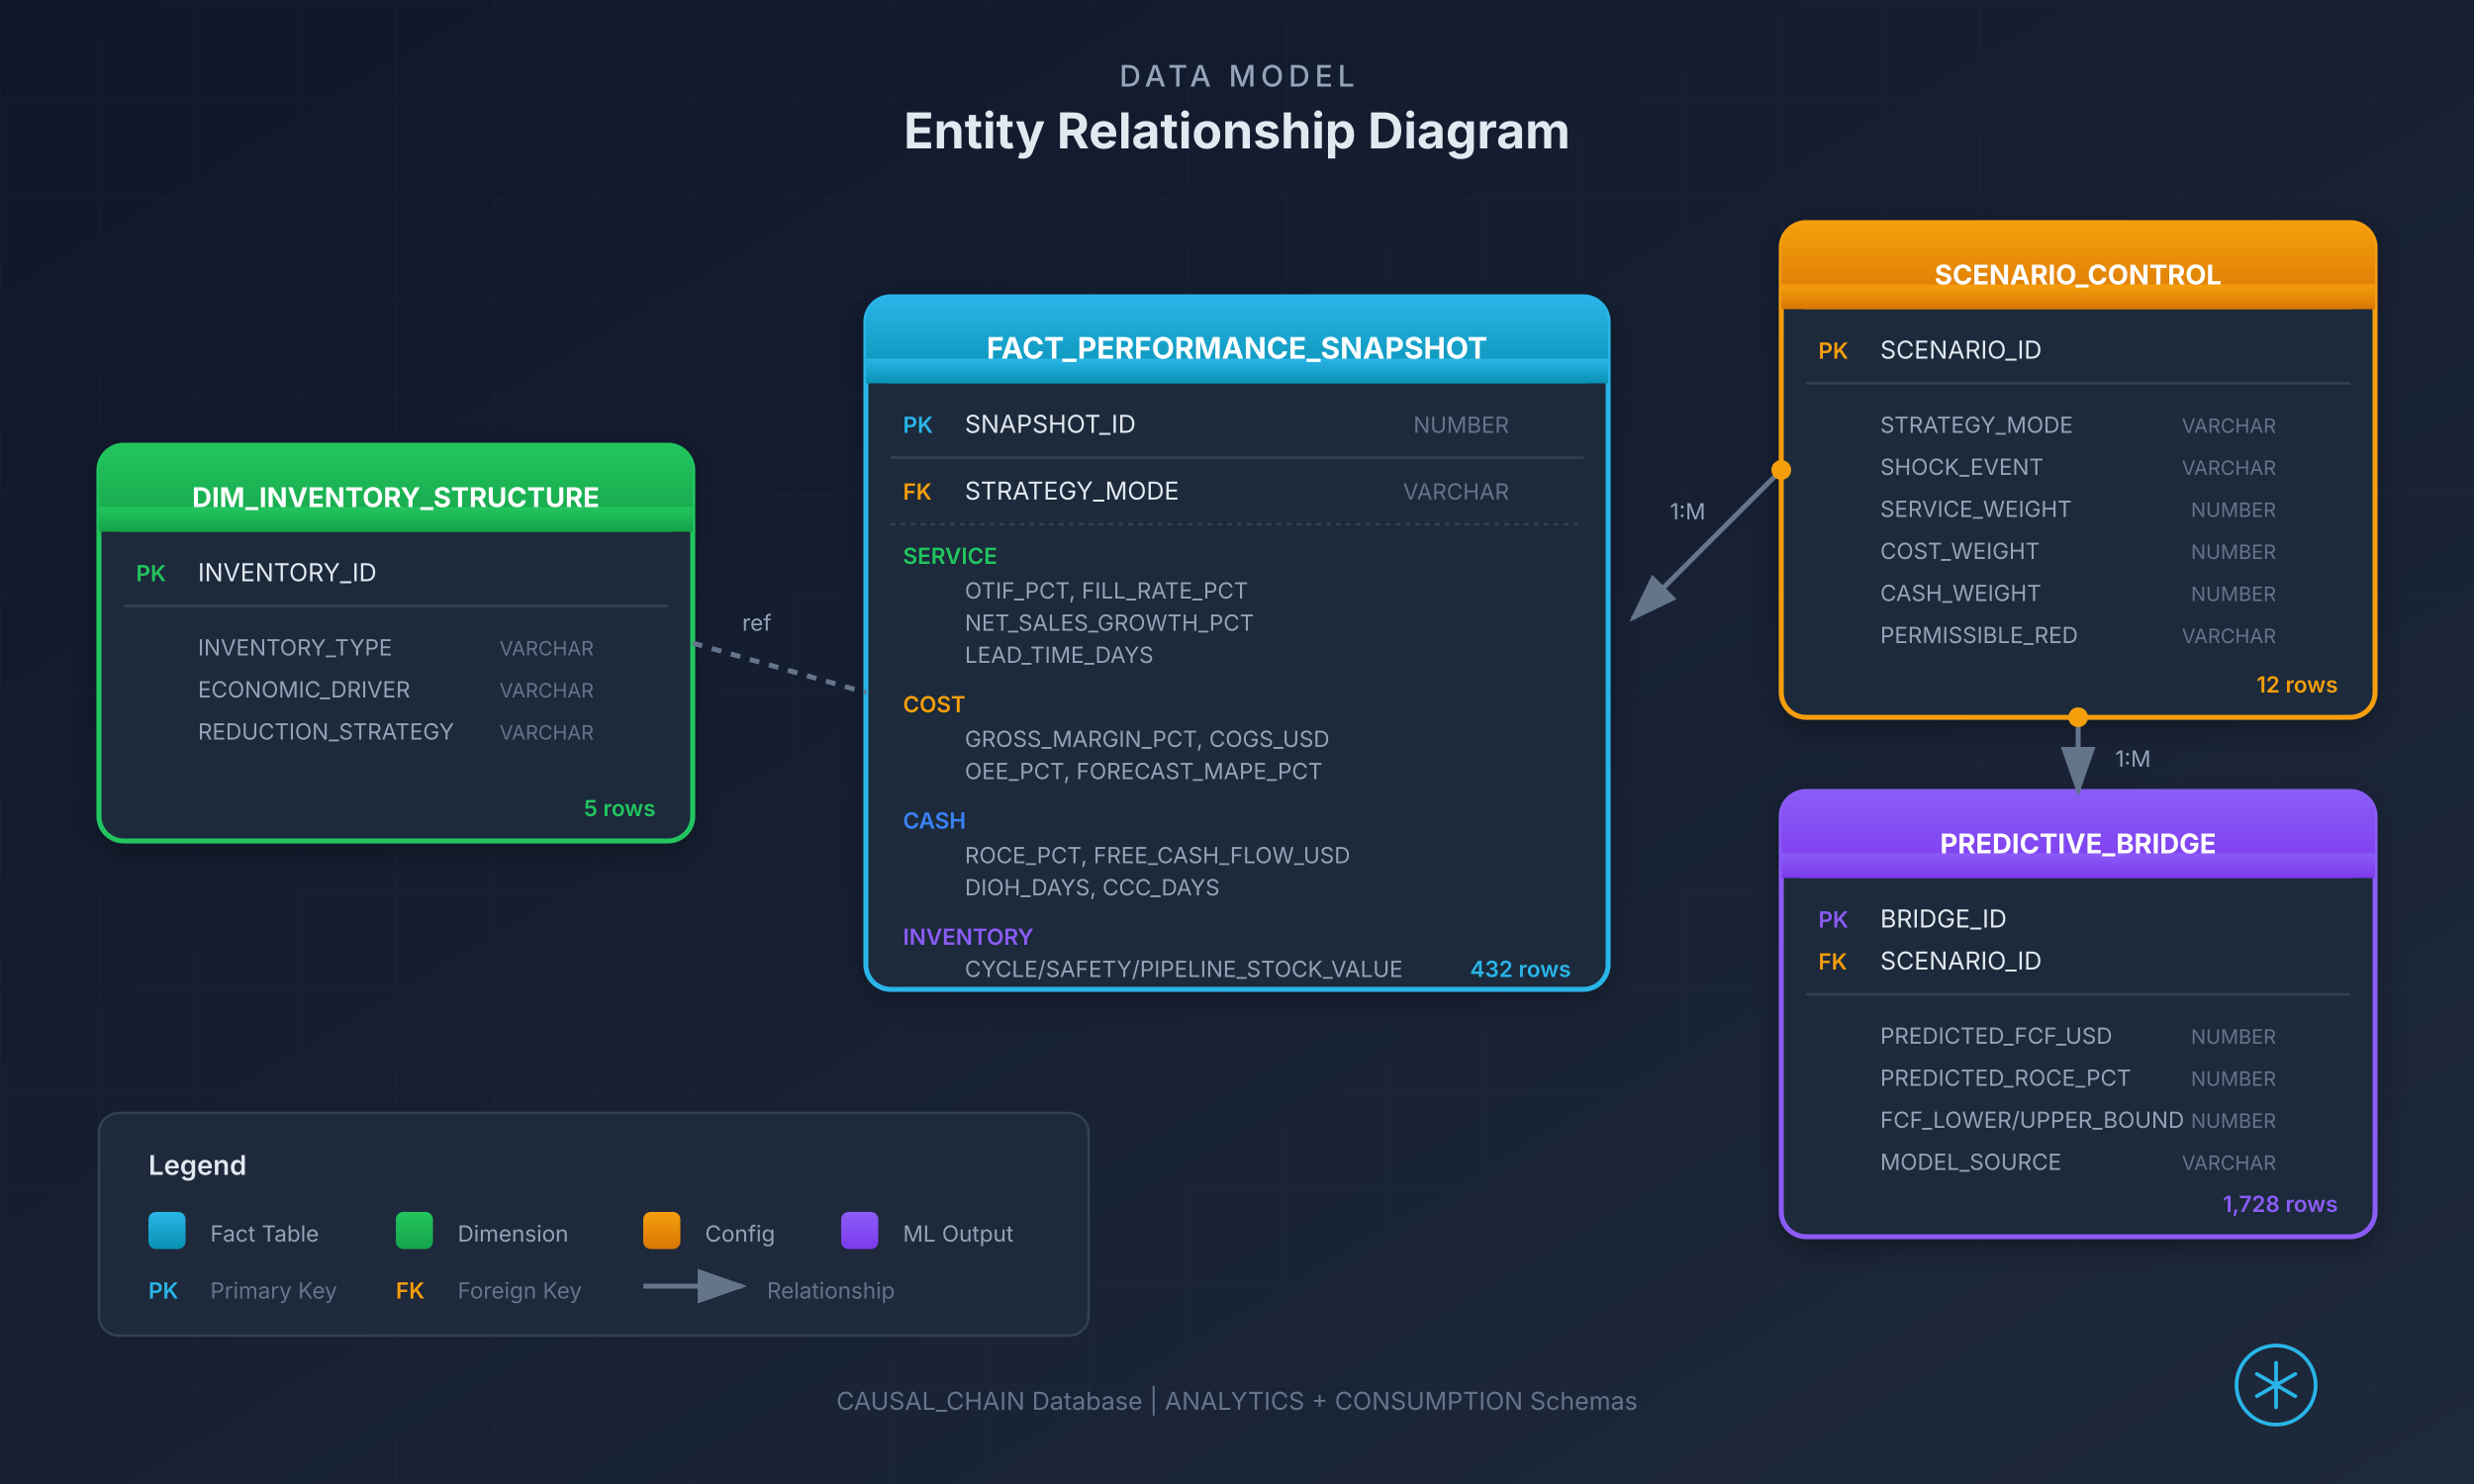
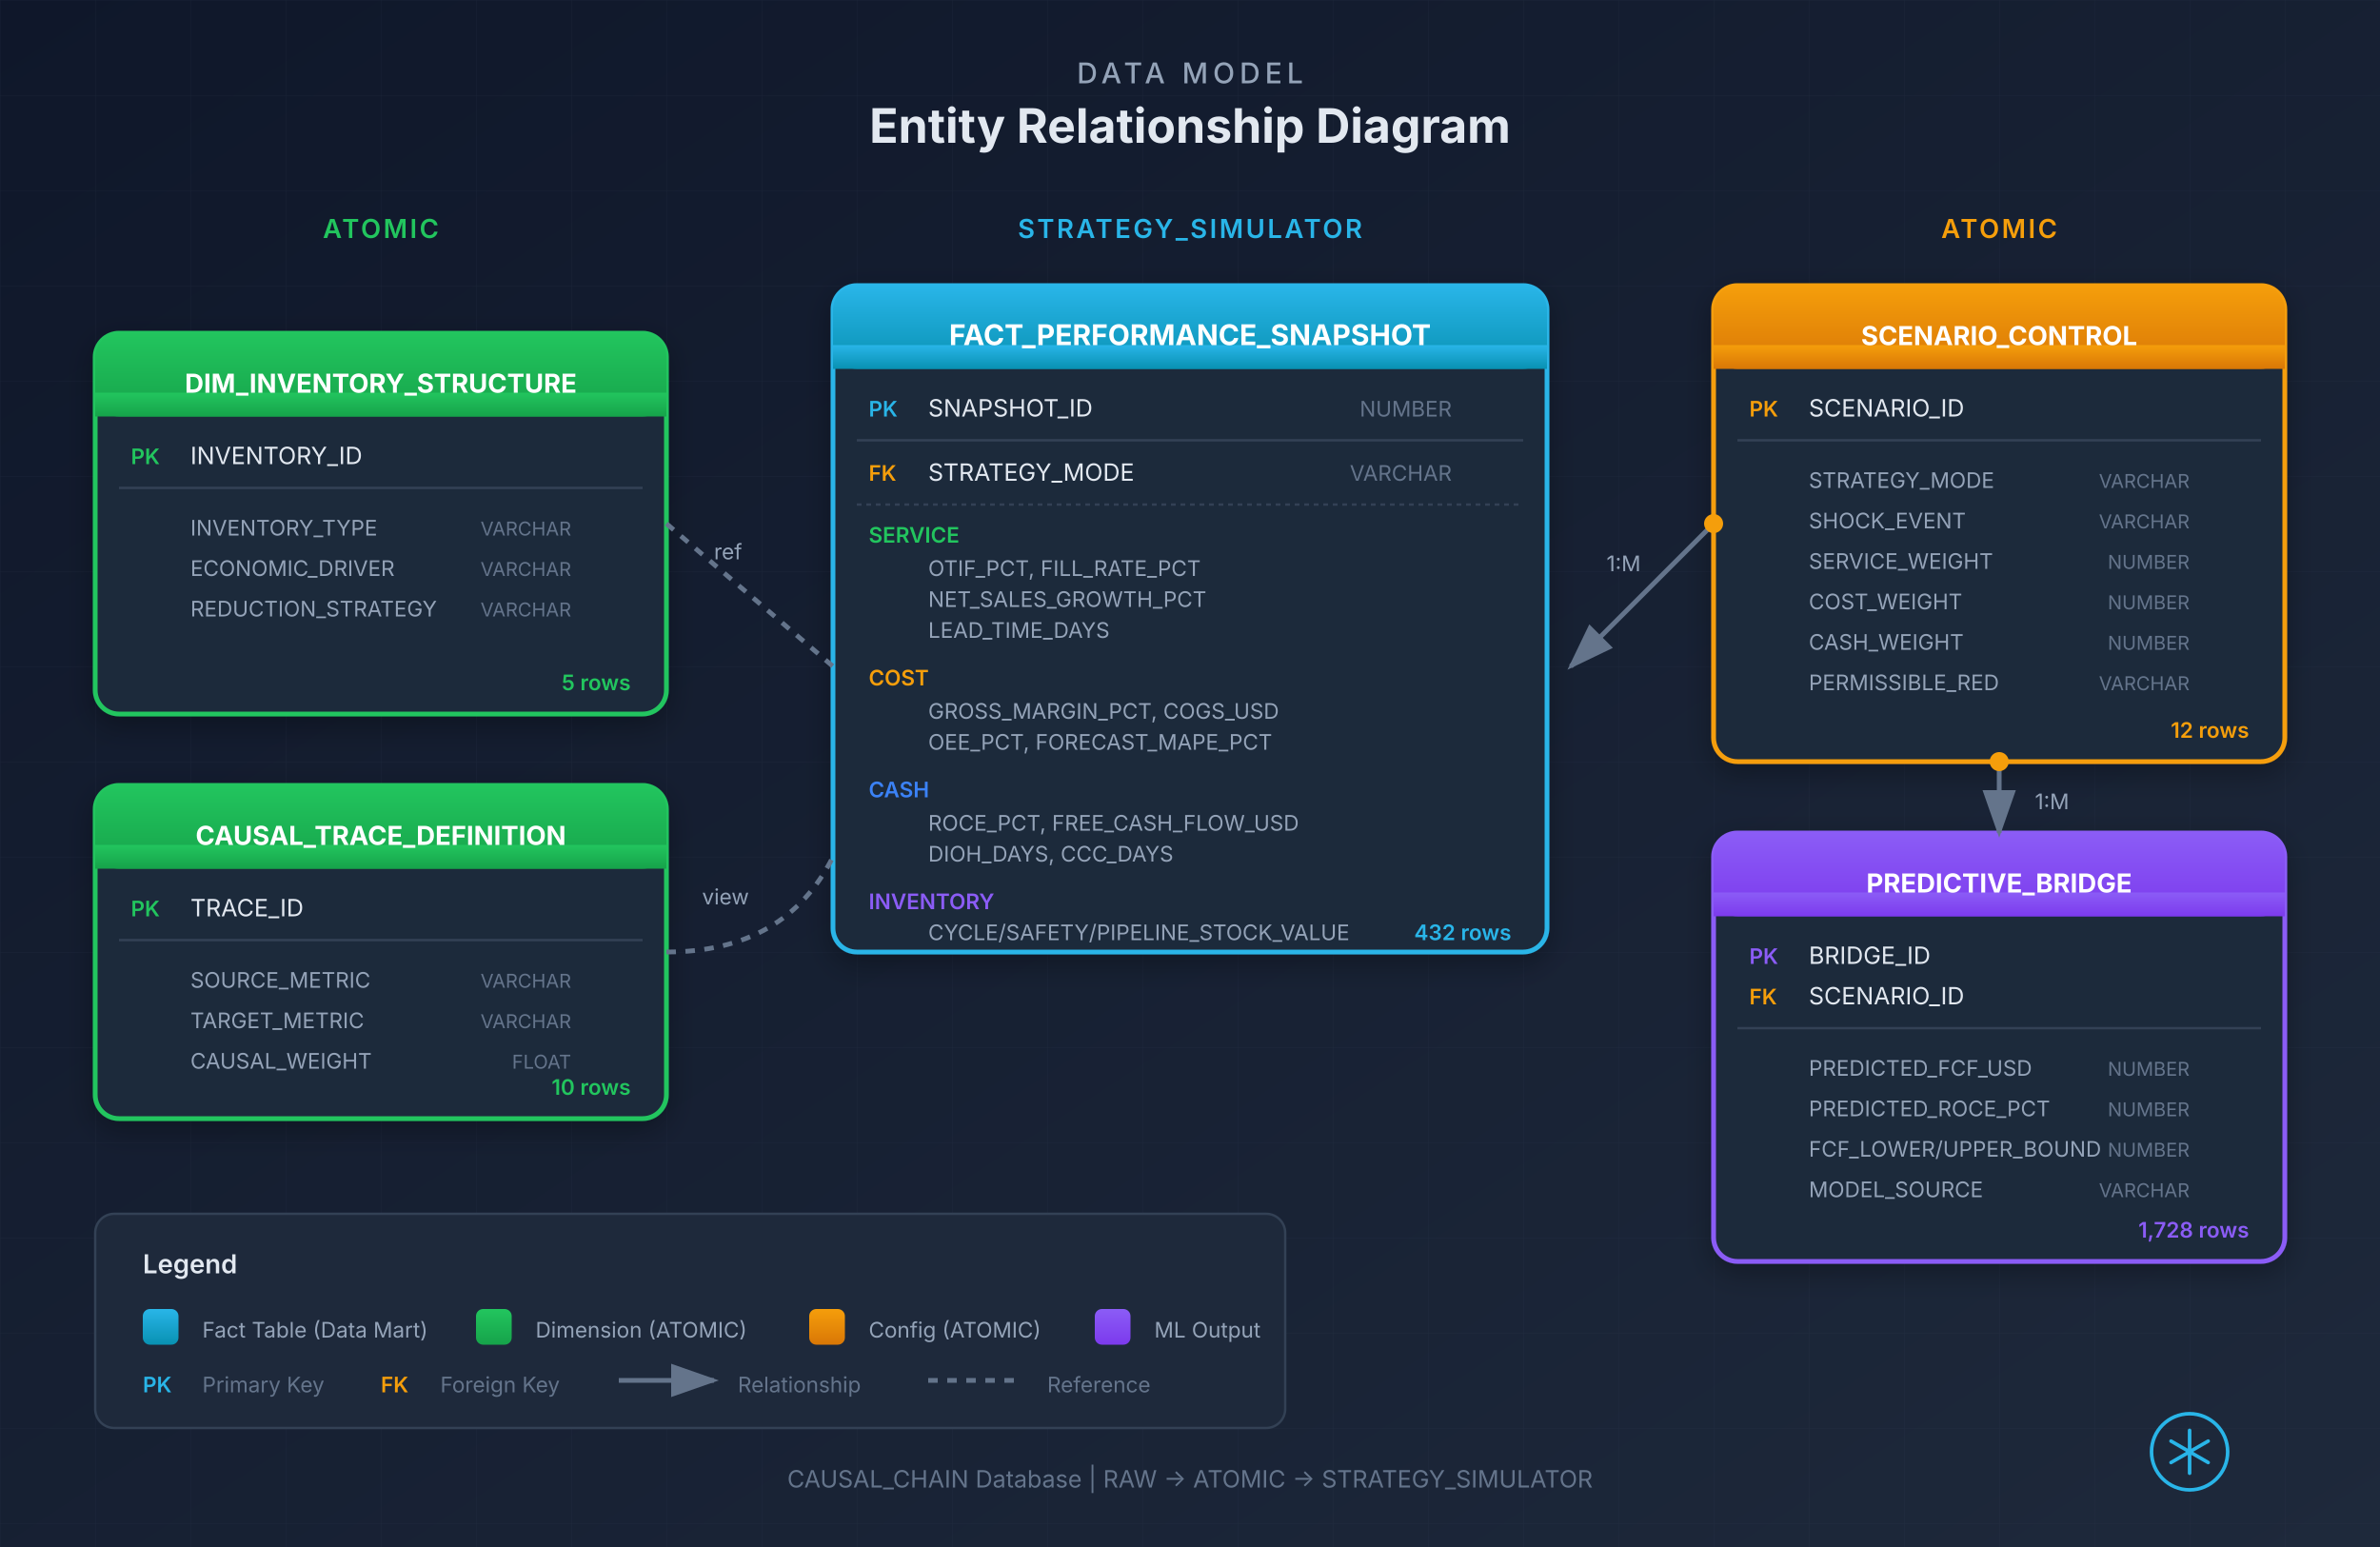
- <svg xmlns="http://www.w3.org/2000/svg" viewBox="0 0 1000 600">
+ <svg xmlns="http://www.w3.org/2000/svg" viewBox="0 0 1000 650">
  <defs>
    <linearGradient id="erdBg" x1="0%" y1="0%" x2="100%" y2="100%">
      <stop offset="0%" style="stop-color:#0f172a" />
      <stop offset="100%" style="stop-color:#1e293b" />
    </linearGradient>
    <linearGradient id="factGrad" x1="0%" y1="0%" x2="0%" y2="100%">
      <stop offset="0%" style="stop-color:#29B5E8" />
      <stop offset="100%" style="stop-color:#0891b2" />
    </linearGradient>
    <linearGradient id="dimGrad" x1="0%" y1="0%" x2="0%" y2="100%">
      <stop offset="0%" style="stop-color:#22c55e" />
      <stop offset="100%" style="stop-color:#16a34a" />
    </linearGradient>
    <linearGradient id="predGrad" x1="0%" y1="0%" x2="0%" y2="100%">
      <stop offset="0%" style="stop-color:#8b5cf6" />
      <stop offset="100%" style="stop-color:#7c3aed" />
    </linearGradient>
    <linearGradient id="scenGrad" x1="0%" y1="0%" x2="0%" y2="100%">
      <stop offset="0%" style="stop-color:#f59e0b" />
      <stop offset="100%" style="stop-color:#d97706" />
    </linearGradient>
    <filter id="erdShadow" x="-20%" y="-20%" width="140%" height="140%">
      <feDropShadow dx="0" dy="4" stdDeviation="6" flood-color="#000" flood-opacity="0.3" />
    </filter>
    <marker id="erdArrow" markerWidth="10" markerHeight="7" refX="9" refY="3.5" orient="auto">
      <polygon points="0 0, 10 3.5, 0 7" fill="#64748b" />
    </marker>
  </defs>
-   <rect width="1000" height="600" fill="url(#erdBg)" />
+   <rect width="1000" height="650" fill="url(#erdBg)" />
  <pattern id="erdGrid" width="40" height="40" patternUnits="userSpaceOnUse">
    <path d="M 40 0 L 0 0 0 40" fill="none" stroke="#334155" stroke-width="0.3" opacity="0.3" />
  </pattern>
-   <rect width="1000" height="600" fill="url(#erdGrid)" />
+   <rect width="1000" height="650" fill="url(#erdGrid)" />
  <text x="500" y="35" text-anchor="middle" font-family="Inter, Arial, sans-serif" font-size="12" font-weight="500" fill="#94a3b8" letter-spacing="2">DATA MODEL</text>
  <text x="500" y="60" text-anchor="middle" font-family="Inter, Arial, sans-serif" font-size="20" font-weight="700" fill="#e2e8f0">Entity Relationship Diagram</text>
+   <text x="160" y="100" text-anchor="middle" font-family="Inter, Arial, sans-serif" font-size="11" font-weight="600" fill="#22c55e" letter-spacing="1">ATOMIC</text>
+   <text x="500" y="100" text-anchor="middle" font-family="Inter, Arial, sans-serif" font-size="11" font-weight="600" fill="#29B5E8" letter-spacing="1">STRATEGY_SIMULATOR</text>
+   <text x="840" y="100" text-anchor="middle" font-family="Inter, Arial, sans-serif" font-size="11" font-weight="600" fill="#f59e0b" letter-spacing="1">ATOMIC</text>
  <g transform="translate(350, 120)">
    <rect x="0" y="0" width="300" height="280" rx="10" fill="#1e293b" stroke="#29B5E8" stroke-width="2" filter="url(#erdShadow)" />
    <rect x="0" y="0" width="300" height="35" rx="10" fill="url(#factGrad)" />
    <rect x="0" y="25" width="300" height="10" fill="url(#factGrad)" />
    <text x="150" y="25" text-anchor="middle" font-family="Inter, Arial, sans-serif" font-size="12" font-weight="700" fill="white">FACT_PERFORMANCE_SNAPSHOT</text>
    <text x="15" y="55" font-family="Inter, Arial, sans-serif" font-size="9" font-weight="600" fill="#29B5E8">PK</text>
    <text x="40" y="55" font-family="Inter, Arial, sans-serif" font-size="10" fill="#e2e8f0">SNAPSHOT_ID</text>
    <text x="260" y="55" text-anchor="end" font-family="Inter, Arial, sans-serif" font-size="9" fill="#64748b">NUMBER</text>
    <line x1="10" y1="65" x2="290" y2="65" stroke="#334155" />
    <text x="15" y="82" font-family="Inter, Arial, sans-serif" font-size="9" font-weight="600" fill="#f59e0b">FK</text>
    <text x="40" y="82" font-family="Inter, Arial, sans-serif" font-size="10" fill="#e2e8f0">STRATEGY_MODE</text>
    <text x="260" y="82" text-anchor="end" font-family="Inter, Arial, sans-serif" font-size="9" fill="#64748b">VARCHAR</text>
    <line x1="10" y1="92" x2="290" y2="92" stroke="#334155" stroke-dasharray="2" />
    <text x="15" y="108" font-family="Inter, Arial, sans-serif" font-size="9" font-weight="600" fill="#22c55e">SERVICE</text>
    <text x="40" y="122" font-family="Inter, Arial, sans-serif" font-size="9" fill="#94a3b8">OTIF_PCT, FILL_RATE_PCT</text>
    <text x="40" y="135" font-family="Inter, Arial, sans-serif" font-size="9" fill="#94a3b8">NET_SALES_GROWTH_PCT</text>
    <text x="40" y="148" font-family="Inter, Arial, sans-serif" font-size="9" fill="#94a3b8">LEAD_TIME_DAYS</text>
    <text x="15" y="168" font-family="Inter, Arial, sans-serif" font-size="9" font-weight="600" fill="#f59e0b">COST</text>
    <text x="40" y="182" font-family="Inter, Arial, sans-serif" font-size="9" fill="#94a3b8">GROSS_MARGIN_PCT, COGS_USD</text>
    <text x="40" y="195" font-family="Inter, Arial, sans-serif" font-size="9" fill="#94a3b8">OEE_PCT, FORECAST_MAPE_PCT</text>
    <text x="15" y="215" font-family="Inter, Arial, sans-serif" font-size="9" font-weight="600" fill="#3b82f6">CASH</text>
    <text x="40" y="229" font-family="Inter, Arial, sans-serif" font-size="9" fill="#94a3b8">ROCE_PCT, FREE_CASH_FLOW_USD</text>
    <text x="40" y="242" font-family="Inter, Arial, sans-serif" font-size="9" fill="#94a3b8">DIOH_DAYS, CCC_DAYS</text>
    <text x="15" y="262" font-family="Inter, Arial, sans-serif" font-size="9" font-weight="600" fill="#8b5cf6">INVENTORY</text>
    <text x="40" y="275" font-family="Inter, Arial, sans-serif" font-size="9" fill="#94a3b8">CYCLE/SAFETY/PIPELINE_STOCK_VALUE</text>
    <text x="285" y="275" text-anchor="end" font-family="Inter, Arial, sans-serif" font-size="9" font-weight="600" fill="#29B5E8">432 rows</text>
  </g>
-   <g transform="translate(40, 180)">
+   <g transform="translate(40, 140)">
    <rect x="0" y="0" width="240" height="160" rx="10" fill="#1e293b" stroke="#22c55e" stroke-width="2" filter="url(#erdShadow)" />
    <rect x="0" y="0" width="240" height="35" rx="10" fill="url(#dimGrad)" />
    <rect x="0" y="25" width="240" height="10" fill="url(#dimGrad)" />
    <text x="120" y="25" text-anchor="middle" font-family="Inter, Arial, sans-serif" font-size="11" font-weight="700" fill="white">DIM_INVENTORY_STRUCTURE</text>
    <text x="15" y="55" font-family="Inter, Arial, sans-serif" font-size="9" font-weight="600" fill="#22c55e">PK</text>
    <text x="40" y="55" font-family="Inter, Arial, sans-serif" font-size="10" fill="#e2e8f0">INVENTORY_ID</text>
    <line x1="10" y1="65" x2="230" y2="65" stroke="#334155" />
    <text x="40" y="85" font-family="Inter, Arial, sans-serif" font-size="9" fill="#94a3b8">INVENTORY_TYPE</text>
    <text x="200" y="85" text-anchor="end" font-family="Inter, Arial, sans-serif" font-size="8" fill="#64748b">VARCHAR</text>
    <text x="40" y="102" font-family="Inter, Arial, sans-serif" font-size="9" fill="#94a3b8">ECONOMIC_DRIVER</text>
    <text x="200" y="102" text-anchor="end" font-family="Inter, Arial, sans-serif" font-size="8" fill="#64748b">VARCHAR</text>
    <text x="40" y="119" font-family="Inter, Arial, sans-serif" font-size="9" fill="#94a3b8">REDUCTION_STRATEGY</text>
    <text x="200" y="119" text-anchor="end" font-family="Inter, Arial, sans-serif" font-size="8" fill="#64748b">VARCHAR</text>
    <text x="225" y="150" text-anchor="end" font-family="Inter, Arial, sans-serif" font-size="9" font-weight="600" fill="#22c55e">5 rows</text>
  </g>
-   <g transform="translate(720, 90)">
+   <g transform="translate(40, 330)">
+     <rect x="0" y="0" width="240" height="140" rx="10" fill="#1e293b" stroke="#22c55e" stroke-width="2" filter="url(#erdShadow)" />
+     <rect x="0" y="0" width="240" height="35" rx="10" fill="url(#dimGrad)" />
+     <rect x="0" y="25" width="240" height="10" fill="url(#dimGrad)" />
+     <text x="120" y="25" text-anchor="middle" font-family="Inter, Arial, sans-serif" font-size="11" font-weight="700" fill="white">CAUSAL_TRACE_DEFINITION</text>
+     <text x="15" y="55" font-family="Inter, Arial, sans-serif" font-size="9" font-weight="600" fill="#22c55e">PK</text>
+     <text x="40" y="55" font-family="Inter, Arial, sans-serif" font-size="10" fill="#e2e8f0">TRACE_ID</text>
+     <line x1="10" y1="65" x2="230" y2="65" stroke="#334155" />
+     <text x="40" y="85" font-family="Inter, Arial, sans-serif" font-size="9" fill="#94a3b8">SOURCE_METRIC</text>
+     <text x="200" y="85" text-anchor="end" font-family="Inter, Arial, sans-serif" font-size="8" fill="#64748b">VARCHAR</text>
+     <text x="40" y="102" font-family="Inter, Arial, sans-serif" font-size="9" fill="#94a3b8">TARGET_METRIC</text>
+     <text x="200" y="102" text-anchor="end" font-family="Inter, Arial, sans-serif" font-size="8" fill="#64748b">VARCHAR</text>
+     <text x="40" y="119" font-family="Inter, Arial, sans-serif" font-size="9" fill="#94a3b8">CAUSAL_WEIGHT</text>
+     <text x="200" y="119" text-anchor="end" font-family="Inter, Arial, sans-serif" font-size="8" fill="#64748b">FLOAT</text>
+     <text x="225" y="130" text-anchor="end" font-family="Inter, Arial, sans-serif" font-size="9" font-weight="600" fill="#22c55e">10 rows</text>
+   </g>
+   <g transform="translate(720, 120)">
    <rect x="0" y="0" width="240" height="200" rx="10" fill="#1e293b" stroke="#f59e0b" stroke-width="2" filter="url(#erdShadow)" />
    <rect x="0" y="0" width="240" height="35" rx="10" fill="url(#scenGrad)" />
    <rect x="0" y="25" width="240" height="10" fill="url(#scenGrad)" />
    <text x="120" y="25" text-anchor="middle" font-family="Inter, Arial, sans-serif" font-size="11" font-weight="700" fill="white">SCENARIO_CONTROL</text>
    <text x="15" y="55" font-family="Inter, Arial, sans-serif" font-size="9" font-weight="600" fill="#f59e0b">PK</text>
    <text x="40" y="55" font-family="Inter, Arial, sans-serif" font-size="10" fill="#e2e8f0">SCENARIO_ID</text>
    <line x1="10" y1="65" x2="230" y2="65" stroke="#334155" />
    <text x="40" y="85" font-family="Inter, Arial, sans-serif" font-size="9" fill="#94a3b8">STRATEGY_MODE</text>
    <text x="200" y="85" text-anchor="end" font-family="Inter, Arial, sans-serif" font-size="8" fill="#64748b">VARCHAR</text>
    <text x="40" y="102" font-family="Inter, Arial, sans-serif" font-size="9" fill="#94a3b8">SHOCK_EVENT</text>
    <text x="200" y="102" text-anchor="end" font-family="Inter, Arial, sans-serif" font-size="8" fill="#64748b">VARCHAR</text>
    <text x="40" y="119" font-family="Inter, Arial, sans-serif" font-size="9" fill="#94a3b8">SERVICE_WEIGHT</text>
    <text x="200" y="119" text-anchor="end" font-family="Inter, Arial, sans-serif" font-size="8" fill="#64748b">NUMBER</text>
    <text x="40" y="136" font-family="Inter, Arial, sans-serif" font-size="9" fill="#94a3b8">COST_WEIGHT</text>
    <text x="200" y="136" text-anchor="end" font-family="Inter, Arial, sans-serif" font-size="8" fill="#64748b">NUMBER</text>
    <text x="40" y="153" font-family="Inter, Arial, sans-serif" font-size="9" fill="#94a3b8">CASH_WEIGHT</text>
    <text x="200" y="153" text-anchor="end" font-family="Inter, Arial, sans-serif" font-size="8" fill="#64748b">NUMBER</text>
    <text x="40" y="170" font-family="Inter, Arial, sans-serif" font-size="9" fill="#94a3b8">PERMISSIBLE_RED</text>
    <text x="200" y="170" text-anchor="end" font-family="Inter, Arial, sans-serif" font-size="8" fill="#64748b">VARCHAR</text>
    <text x="225" y="190" text-anchor="end" font-family="Inter, Arial, sans-serif" font-size="9" font-weight="600" fill="#f59e0b">12 rows</text>
  </g>
-   <g transform="translate(720, 320)">
+   <g transform="translate(720, 350)">
    <rect x="0" y="0" width="240" height="180" rx="10" fill="#1e293b" stroke="#8b5cf6" stroke-width="2" filter="url(#erdShadow)" />
    <rect x="0" y="0" width="240" height="35" rx="10" fill="url(#predGrad)" />
    <rect x="0" y="25" width="240" height="10" fill="url(#predGrad)" />
    <text x="120" y="25" text-anchor="middle" font-family="Inter, Arial, sans-serif" font-size="11" font-weight="700" fill="white">PREDICTIVE_BRIDGE</text>
    <text x="15" y="55" font-family="Inter, Arial, sans-serif" font-size="9" font-weight="600" fill="#8b5cf6">PK</text>
    <text x="40" y="55" font-family="Inter, Arial, sans-serif" font-size="10" fill="#e2e8f0">BRIDGE_ID</text>
    <text x="15" y="72" font-family="Inter, Arial, sans-serif" font-size="9" font-weight="600" fill="#f59e0b">FK</text>
    <text x="40" y="72" font-family="Inter, Arial, sans-serif" font-size="10" fill="#e2e8f0">SCENARIO_ID</text>
    <line x1="10" y1="82" x2="230" y2="82" stroke="#334155" />
    <text x="40" y="102" font-family="Inter, Arial, sans-serif" font-size="9" fill="#94a3b8">PREDICTED_FCF_USD</text>
    <text x="200" y="102" text-anchor="end" font-family="Inter, Arial, sans-serif" font-size="8" fill="#64748b">NUMBER</text>
    <text x="40" y="119" font-family="Inter, Arial, sans-serif" font-size="9" fill="#94a3b8">PREDICTED_ROCE_PCT</text>
    <text x="200" y="119" text-anchor="end" font-family="Inter, Arial, sans-serif" font-size="8" fill="#64748b">NUMBER</text>
    <text x="40" y="136" font-family="Inter, Arial, sans-serif" font-size="9" fill="#94a3b8">FCF_LOWER/UPPER_BOUND</text>
    <text x="200" y="136" text-anchor="end" font-family="Inter, Arial, sans-serif" font-size="8" fill="#64748b">NUMBER</text>
    <text x="40" y="153" font-family="Inter, Arial, sans-serif" font-size="9" fill="#94a3b8">MODEL_SOURCE</text>
    <text x="200" y="153" text-anchor="end" font-family="Inter, Arial, sans-serif" font-size="8" fill="#64748b">VARCHAR</text>
    <text x="225" y="170" text-anchor="end" font-family="Inter, Arial, sans-serif" font-size="9" font-weight="600" fill="#8b5cf6">1,728 rows</text>
  </g>
-   <path d="M720,190 L660,250" stroke="#64748b" stroke-width="2" fill="none" marker-end="url(#erdArrow)" />
-   <circle cx="720" cy="190" r="4" fill="#f59e0b" />
-   <text x="675" y="210" font-family="Inter, Arial, sans-serif" font-size="9" fill="#94a3b8">1:M</text>
-   <path d="M840,290 L840,320" stroke="#64748b" stroke-width="2" fill="none" marker-end="url(#erdArrow)" />
-   <circle cx="840" cy="290" r="4" fill="#f59e0b" />
-   <text x="855" y="310" font-family="Inter, Arial, sans-serif" font-size="9" fill="#94a3b8">1:M</text>
-   <path d="M280,260 L350,280" stroke="#64748b" stroke-width="2" stroke-dasharray="4" fill="none" />
-   <text x="300" y="255" font-family="Inter, Arial, sans-serif" font-size="9" fill="#94a3b8">ref</text>
-   <g transform="translate(40, 450)">
-     <rect x="0" y="0" width="400" height="90" rx="8" fill="#1e293b" stroke="#334155" />
+   <path d="M720,220 L660,280" stroke="#64748b" stroke-width="2" fill="none" marker-end="url(#erdArrow)" />
+   <circle cx="720" cy="220" r="4" fill="#f59e0b" />
+   <text x="675" y="240" font-family="Inter, Arial, sans-serif" font-size="9" fill="#94a3b8">1:M</text>
+   <path d="M840,320 L840,350" stroke="#64748b" stroke-width="2" fill="none" marker-end="url(#erdArrow)" />
+   <circle cx="840" cy="320" r="4" fill="#f59e0b" />
+   <text x="855" y="340" font-family="Inter, Arial, sans-serif" font-size="9" fill="#94a3b8">1:M</text>
+   <path d="M280,220 L350,280" stroke="#64748b" stroke-width="2" stroke-dasharray="4" fill="none" />
+   <text x="300" y="235" font-family="Inter, Arial, sans-serif" font-size="9" fill="#94a3b8">ref</text>
+   <path d="M280,400 Q330,400 350,360" stroke="#64748b" stroke-width="2" stroke-dasharray="4" fill="none" />
+   <text x="295" y="380" font-family="Inter, Arial, sans-serif" font-size="9" fill="#94a3b8">view</text>
+   <g transform="translate(40, 510)">
+     <rect x="0" y="0" width="500" height="90" rx="8" fill="#1e293b" stroke="#334155" />
    <text x="20" y="25" font-family="Inter, Arial, sans-serif" font-size="11" font-weight="600" fill="#e2e8f0">Legend</text>
    <rect x="20" y="40" width="15" height="15" rx="3" fill="url(#factGrad)" />
-     <text x="45" y="52" font-family="Inter, Arial, sans-serif" font-size="9" fill="#94a3b8">Fact Table</text>
-     <rect x="120" y="40" width="15" height="15" rx="3" fill="url(#dimGrad)" />
-     <text x="145" y="52" font-family="Inter, Arial, sans-serif" font-size="9" fill="#94a3b8">Dimension</text>
-     <rect x="220" y="40" width="15" height="15" rx="3" fill="url(#scenGrad)" />
-     <text x="245" y="52" font-family="Inter, Arial, sans-serif" font-size="9" fill="#94a3b8">Config</text>
-     <rect x="300" y="40" width="15" height="15" rx="3" fill="url(#predGrad)" />
-     <text x="325" y="52" font-family="Inter, Arial, sans-serif" font-size="9" fill="#94a3b8">ML Output</text>
+     <text x="45" y="52" font-family="Inter, Arial, sans-serif" font-size="9" fill="#94a3b8">Fact Table (Data Mart)</text>
+     <rect x="160" y="40" width="15" height="15" rx="3" fill="url(#dimGrad)" />
+     <text x="185" y="52" font-family="Inter, Arial, sans-serif" font-size="9" fill="#94a3b8">Dimension (ATOMIC)</text>
+     <rect x="300" y="40" width="15" height="15" rx="3" fill="url(#scenGrad)" />
+     <text x="325" y="52" font-family="Inter, Arial, sans-serif" font-size="9" fill="#94a3b8">Config (ATOMIC)</text>
+     <rect x="420" y="40" width="15" height="15" rx="3" fill="url(#predGrad)" />
+     <text x="445" y="52" font-family="Inter, Arial, sans-serif" font-size="9" fill="#94a3b8">ML Output</text>
    <text x="20" y="75" font-family="Inter, Arial, sans-serif" font-size="9" font-weight="600" fill="#29B5E8">PK</text>
    <text x="45" y="75" font-family="Inter, Arial, sans-serif" font-size="9" fill="#64748b">Primary Key</text>
    <text x="120" y="75" font-family="Inter, Arial, sans-serif" font-size="9" font-weight="600" fill="#f59e0b">FK</text>
    <text x="145" y="75" font-family="Inter, Arial, sans-serif" font-size="9" fill="#64748b">Foreign Key</text>
    <line x1="220" y1="70" x2="260" y2="70" stroke="#64748b" stroke-width="2" marker-end="url(#erdArrow)" />
    <text x="270" y="75" font-family="Inter, Arial, sans-serif" font-size="9" fill="#64748b">Relationship</text>
+     <line x1="350" y1="70" x2="390" y2="70" stroke="#64748b" stroke-width="2" stroke-dasharray="4" />
+     <text x="400" y="75" font-family="Inter, Arial, sans-serif" font-size="9" fill="#64748b">Reference</text>
  </g>
-   <text x="500" y="570" text-anchor="middle" font-family="Inter, Arial, sans-serif" font-size="10" fill="#64748b">CAUSAL_CHAIN Database | ANALYTICS + CONSUMPTION Schemas</text>
-   <g transform="translate(920, 560)">
+   <text x="500" y="625" text-anchor="middle" font-family="Inter, Arial, sans-serif" font-size="10" fill="#64748b">CAUSAL_CHAIN Database | RAW → ATOMIC → STRATEGY_SIMULATOR</text>
+   <g transform="translate(920, 610)">
    <circle cx="0" cy="0" r="16" fill="none" stroke="#29B5E8" stroke-width="1.5" />
    <path d="M0,-9 L0,9 M-7.8,-4.5 L7.8,4.5 M-7.8,4.5 L7.8,-4.5" stroke="#29B5E8" stroke-width="1.5" stroke-linecap="round" />
  </g>
</svg>
